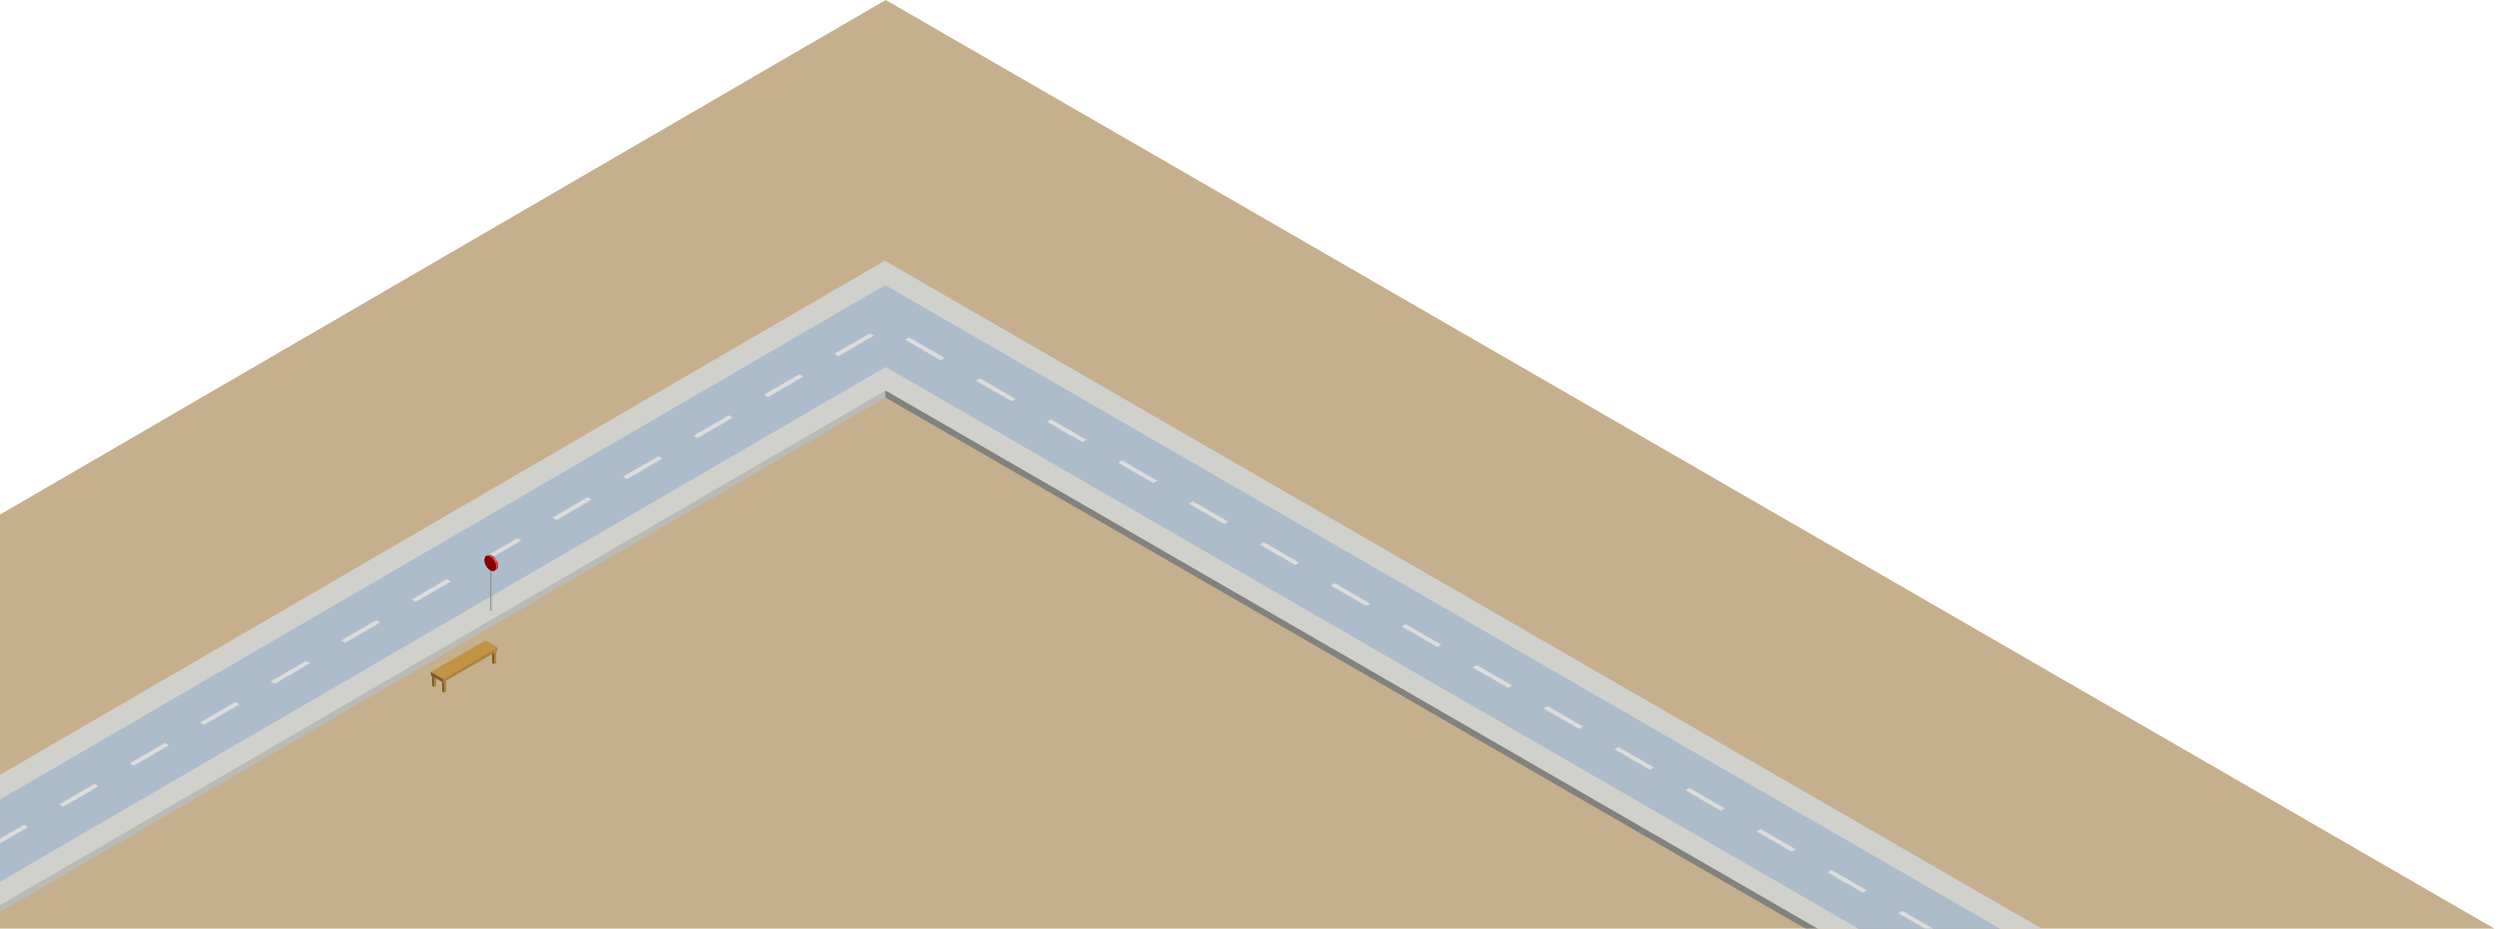
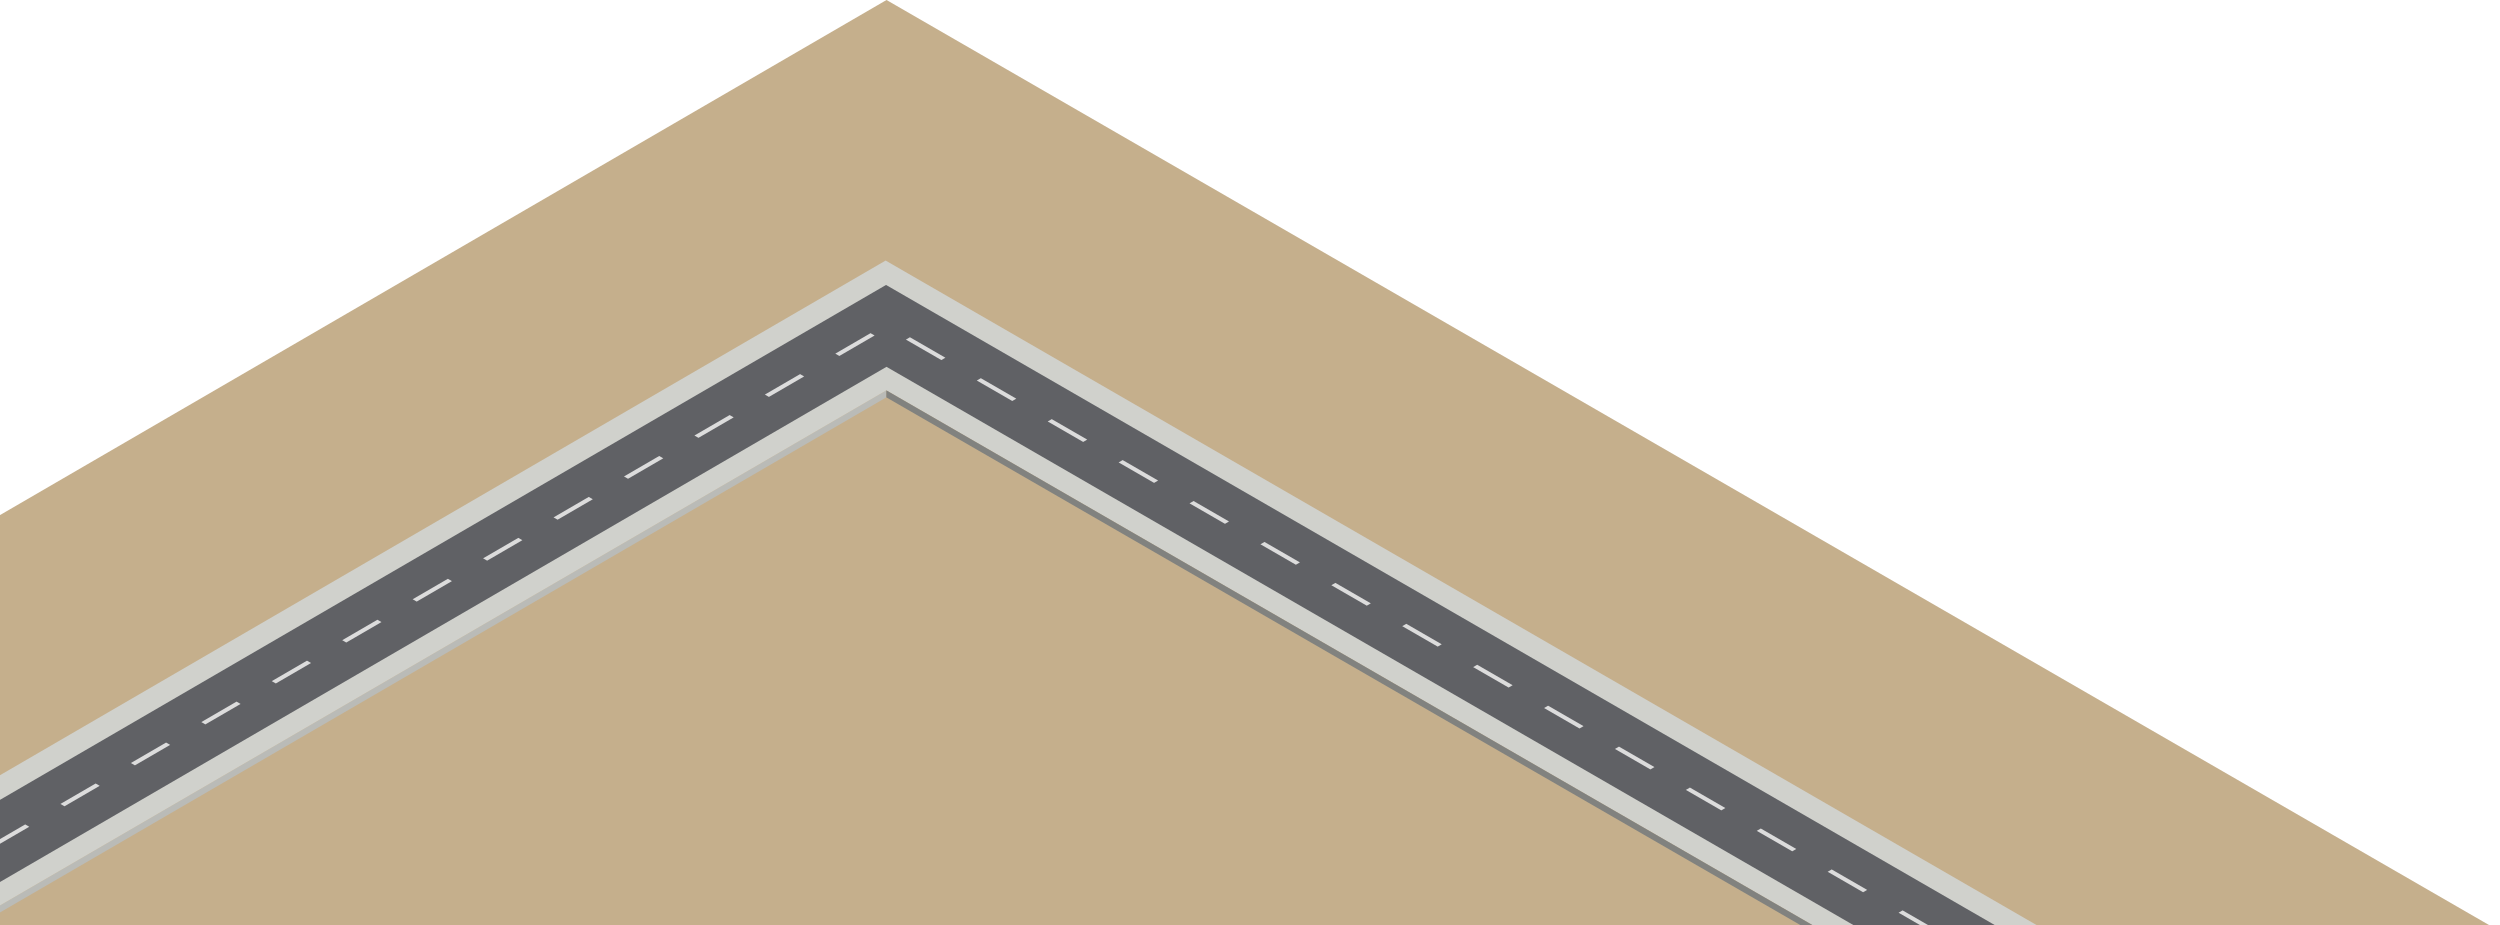
- <svg xmlns="http://www.w3.org/2000/svg" viewBox="0 0 3500 1300">
+ <svg xmlns="http://www.w3.org/2000/svg" viewBox="0 0 2000 740">
  <defs>
    <clipPath id="a">
-       <rect width="3500" height="1300" style="fill:none" />
-     </clipPath>
-     <clipPath id="b">
-       <path d="M689.93,797.48l-.16,57.06a1,1,0,0,1-.59.81,3.08,3.08,0,0,1-2.82,0,1,1,0,0,1-.59-.82l.16-57.06a1,1,0,0,0,.59.82,3.08,3.08,0,0,0,2.82,0A1,1,0,0,0,689.93,797.48Z" style="fill:none" />
-     </clipPath>
-     <clipPath id="c">
-       <path d="M680.41,778.45l2.82-1.64c1.55-.9,3.7-.78,6.06.59L686.47,779C684.11,777.67,682,777.55,680.41,778.45Z" style="fill:none" />
-     </clipPath>
-     <clipPath id="d">
-       <path d="M695.28,797.56l-2.82,1.64c1.53-.89,2.48-2.78,2.49-5.47,0-5.4-3.78-12-8.48-14.69l2.82-1.64c4.7,2.71,8.49,9.29,8.48,14.69C697.76,794.78,696.81,796.67,695.28,797.56Z" style="fill:none" />
+       <rect width="2000" height="740" style="fill:none" />
    </clipPath>
  </defs>
  <g style="clip-path:url(#a)">
-     <polygon points="4217.85 1718.93 2205.75 2888 -772.15 1169.07 1239.96 0 4217.85 1718.93" style="fill:#c5af8c" />
-     <polygon points="3157.53 1506.62 3058.86 1563.96 1239.94 513.81 -62.51 1270.72 -161.83 1213.37 1239.3 399.13 3157.53 1506.62" style="fill:#606165" />
+     <polygon points="2410 981.76 1260.8 1649.46 -440 667.7 709.2 0 2410 981.76" style="fill:#c5af8c" />
    <g style="isolation:isolate">
-       <polygon points="1239.75 546.8 1239.72 556.59 -33.84 1296.7 -33.82 1286.92 1239.75 546.8" style="fill:#babbb7" />
-       <polygon points="3186.03 1489.23 3029.57 1580.16 1239.75 546.8 -33.82 1286.92 -191.31 1195.99 1238.71 364.95 3186.03 1489.23" style="fill:#d0d1cc" />
-       <polygon points="3029.57 1580.16 3029.55 1589.94 1239.72 556.59 1239.75 546.8 3029.57 1580.16" style="fill:#81827f" />
+       <polygon points="709.08 312.3 709.06 317.89 -18.32 740.6 -18.31 735.01 709.08 312.3" style="fill:#babbb7" />
+       <polygon points="1820.68 850.57 1731.32 902.5 709.08 312.3 -18.31 735.01 -108.26 683.08 708.49 208.44 1820.68 850.57" style="fill:#d0d1cc" />
+       <polygon points="1731.32 902.5 1731.31 908.08 709.06 317.89 709.08 312.3 1731.32 902.5" style="fill:#81827f" />
    </g>
-     <polygon points="3157.53 1506.62 3058.86 1563.96 1239.94 513.81 -62.51 1270.72 -161.83 1213.37 1239.3 399.13 3157.53 1506.62" style="fill:#adbcca" />
-     <polygon points="2657.57 1278.44 2663.22 1275.16 2712.88 1303.83 2707.23 1307.11 2657.57 1278.44" style="fill:#dcdcdc" />
-     <polygon points="2558.25 1221.1 2563.9 1217.82 2613.56 1246.49 2607.91 1249.77 2558.25 1221.1" style="fill:#dcdcdc" />
-     <polygon points="2458.95 1163.77 2464.6 1160.49 2514.26 1189.16 2508.61 1192.44 2458.95 1163.77" style="fill:#dcdcdc" />
-     <polygon points="2359.63 1106.43 2365.28 1103.14 2414.94 1131.82 2409.29 1135.1 2359.63 1106.43" style="fill:#dcdcdc" />
-     <polygon points="2260.3 1049.08 2265.95 1045.8 2315.61 1074.47 2309.96 1077.75 2260.3 1049.08" style="fill:#dcdcdc" />
-     <polygon points="2160.99 991.74 2166.64 988.46 2216.29 1017.13 2210.64 1020.41 2160.99 991.74" style="fill:#dcdcdc" />
-     <polygon points="2061.68 934.41 2067.33 931.12 2116.99 959.79 2111.34 963.08 2061.68 934.41" style="fill:#dcdcdc" />
-     <polygon points="1962.36 877.07 1968.01 873.78 2017.67 902.45 2012.02 905.74 1962.36 877.07" style="fill:#dcdcdc" />
-     <polygon points="1863.03 819.72 1868.68 816.43 1918.35 845.11 1912.7 848.39 1863.03 819.72" style="fill:#dcdcdc" />
-     <polygon points="1763.72 762.38 1769.37 759.1 1819.03 787.76 1813.38 791.05 1763.72 762.38" style="fill:#dcdcdc" />
-     <polygon points="1664.41 705.04 1670.06 701.76 1719.71 730.42 1714.06 733.71 1664.41 705.04" style="fill:#dcdcdc" />
-     <polygon points="1565.1 647.7 1570.74 644.42 1620.4 673.09 1614.75 676.37 1565.1 647.7" style="fill:#dcdcdc" />
-     <polygon points="1465.77 590.36 1471.42 587.07 1521.09 615.75 1515.44 619.03 1465.77 590.36" style="fill:#dcdcdc" />
-     <polygon points="1366.45 533.01 1372.1 529.73 1421.76 558.4 1416.11 561.68 1366.45 533.01" style="fill:#dcdcdc" />
-     <polygon points="1267.13 475.67 1272.78 472.39 1322.44 501.06 1316.79 504.35 1267.13 475.67" style="fill:#dcdcdc" />
-     <polygon points="1168.26 495.34 1217.61 466.66 1223.27 469.93 1173.92 498.61 1168.26 495.34" style="fill:#dcdcdc" />
-     <polygon points="1069.59 552.68 1118.92 524.01 1124.59 527.28 1075.25 555.95 1069.59 552.68" style="fill:#dcdcdc" />
-     <polygon points="970.92 610.02 1020.25 581.35 1025.92 584.62 976.58 613.29 970.92 610.02" style="fill:#dcdcdc" />
-     <polygon points="872.26 667.36 921.59 638.69 927.26 641.96 877.92 670.63 872.26 667.36" style="fill:#dcdcdc" />
-     <polygon points="773.59 724.7 822.92 696.03 828.59 699.3 779.25 727.97 773.59 724.7" style="fill:#dcdcdc" />
-     <polygon points="674.9 782.05 724.24 753.38 729.9 756.65 680.57 785.32 674.9 782.05" style="fill:#dcdcdc" />
-     <polygon points="576.23 839.39 625.57 810.72 631.23 813.99 581.9 842.66 576.23 839.39" style="fill:#dcdcdc" />
-     <polygon points="477.57 896.73 526.9 868.06 532.56 871.33 483.24 900 477.57 896.73" style="fill:#dcdcdc" />
-     <polygon points="378.9 954.07 428.24 925.4 433.9 928.67 384.56 957.34 378.9 954.07" style="fill:#dcdcdc" />
-     <polygon points="280.22 1011.41 329.56 982.74 335.23 986.01 285.88 1014.68 280.22 1011.41" style="fill:#dcdcdc" />
-     <polygon points="181.55 1068.76 230.88 1040.09 236.55 1043.36 187.21 1072.03 181.55 1068.76" style="fill:#dcdcdc" />
-     <polygon points="82.88 1126.1 132.21 1097.43 137.88 1100.7 88.54 1129.37 82.88 1126.1" style="fill:#dcdcdc" />
-     <polygon points="-15.79 1183.43 33.55 1154.76 39.22 1158.03 -10.12 1186.7 -15.79 1183.43" style="fill:#dcdcdc" />
-     <g style="isolation:isolate">
-       <g style="isolation:isolate">
-         <g style="clip-path:url(#b)">
-           <g style="isolation:isolate">
-             <path d="M689.93,797.48l-.16,57.06v0l.16-57.06v0" style="fill:#949494" />
-             <path d="M689.93,797.5l-.16,57.06s0,.07,0,.11l.16-57.06a.45.45,0,0,0,0-.11" style="fill:#999" />
-             <path d="M689.92,797.61l-.16,57.06,0,.11.16-57.06,0-.11" style="fill:#9e9e9e" />
-             <path d="M689.89,797.72l-.16,57.06-.06.11.16-57.06a.6.6,0,0,0,.06-.11" style="fill:#a3a3a3" />
-             <path d="M689.83,797.83l-.16,57.06-.08.12.16-57.06.08-.12" style="fill:#a8a8a8" />
-             <path d="M689.75,798,689.59,855a1.49,1.49,0,0,1-.12.14l.16-57.07a.49.49,0,0,0,.12-.13" style="fill:#adadad" />
-             <path d="M689.63,798.08l-.16,57.07a2.93,2.93,0,0,1-.26.19l.16-57.06a1.37,1.37,0,0,0,.26-.2" style="fill:#b3b3b3" />
-             <path d="M689.37,798.28l-.16,57.06h0a2,2,0,0,1-.44.2l.16-57.06a2.55,2.55,0,0,0,.44-.2h0" style="fill:#b8b8b8" />
-             <path d="M688.9,798.49l-.16,57.06a2.34,2.34,0,0,1-.38.09l.17-57.06c.13,0,.25-.06.37-.09" style="fill:#b3b3b3" />
-             <path d="M688.53,798.58l-.17,57.06-.25,0,.16-57.07a2.3,2.3,0,0,0,.26,0" style="fill:#adadad" />
-             <path d="M688.27,798.61l-.16,57.07h-.22l.16-57.06.22,0" style="fill:#a8a8a8" />
-             <path d="M688.05,798.63l-.16,57.06h-.21l.17-57.06h.2" style="fill:#a3a3a3" />
-             <path d="M687.85,798.63l-.17,57.06h-.19l.16-57.06h.2" style="fill:#9e9e9e" />
-             <path d="M687.65,798.62l-.16,57.06-.19,0,.16-57.06.19,0" style="fill:#999" />
-             <path d="M687.46,798.6l-.16,57.06-.2,0,.16-57.07.2,0" style="fill:#949494" />
-             <path d="M687.26,798.56l-.16,57.07-.21-.06.16-57.06.21,0" style="fill:#8f8f8f" />
-             <path d="M687.05,798.51l-.16,57.06-.24-.08.16-57.06.24.08" style="fill:#8a8a8a" />
-             <path d="M686.81,798.43l-.16,57.06a1.55,1.55,0,0,1-.29-.14,1,1,0,0,1-.59-.82l.16-57.06a1,1,0,0,0,.59.82l.29.14" style="fill:#858585" />
-           </g>
-         </g>
-       </g>
-       <path d="M689.34,796.65c.79.46.79,1.18,0,1.64a3.08,3.08,0,0,1-2.82,0,.87.87,0,0,1,0-1.64A3.17,3.17,0,0,1,689.34,796.65Z" style="fill:#dcdcdc" />
-     </g>
-     <g style="isolation:isolate">
-       <g style="isolation:isolate">
-         <g style="clip-path:url(#c)">
-           <g style="isolation:isolate">
-             <path d="M680.41,778.45l2.82-1.64a3.6,3.6,0,0,1,.69-.32l-2.82,1.64a3.6,3.6,0,0,0-.69.32" style="fill:#850000" />
-             <path d="M681.1,778.13l2.82-1.64a4.11,4.11,0,0,1,.6-.17L681.7,778a4.11,4.11,0,0,0-.6.17" style="fill:#8a0000" />
-             <path d="M681.7,778l2.82-1.64.49-.07-2.82,1.64-.49.07" style="fill:#8f0000" />
-             <path d="M682.19,777.89l2.82-1.64.44,0-2.82,1.64-.44,0" style="fill:#940000" />
-             <path d="M682.63,777.87l2.82-1.64h.4L683,777.88h-.4" style="fill:#900" />
-             <path d="M683,777.88l2.82-1.64.38,0-2.82,1.64-.38,0" style="fill:#9e0000" />
-             <path d="M683.41,777.92l2.82-1.64.37.06L683.79,778l-.38-.06" style="fill:#a30000" />
-             <path d="M683.79,778l2.81-1.64.35.08-2.82,1.64-.34-.08" style="fill:#a80000" />
-             <path d="M684.13,778.06l2.82-1.64.35.1-2.81,1.64-.36-.1" style="fill:#ad0000" />
-             <path d="M684.49,778.16l2.81-1.64.35.11-2.82,1.64-.34-.11" style="fill:#b30000" />
-             <path d="M684.83,778.27l2.82-1.64.34.13-2.82,1.64-.34-.13" style="fill:#b80000" />
-             <path d="M685.17,778.4l2.82-1.64.34.14-2.82,1.64-.34-.14" style="fill:#bd0000" />
-             <path d="M685.51,778.54l2.82-1.64.34.17-2.82,1.63-.34-.16" style="fill:#c20000" />
-             <path d="M685.85,778.7l2.82-1.63a2.91,2.91,0,0,1,.35.18l-2.82,1.63-.35-.18" style="fill:#c70000" />
-             <path d="M686.2,778.88l2.82-1.63.27.15L686.47,779l-.27-.16" style="fill:#c00" />
-           </g>
-         </g>
-       </g>
-       <g style="isolation:isolate">
-         <g style="clip-path:url(#d)">
-           <g style="isolation:isolate">
-             <path d="M686.47,779l2.82-1.64.08.05-2.81,1.63-.09,0" style="fill:#c00" />
-             <path d="M686.56,779.08l2.81-1.63.36.22-2.82,1.63-.35-.22" style="fill:#d10000" />
-             <path d="M686.91,779.3l2.82-1.63.36.23-2.81,1.64-.37-.24" style="fill:#d60000" />
-             <path d="M687.28,779.54l2.81-1.64.37.27-2.82,1.64-.36-.27" style="fill:#db0000" />
-             <path d="M687.64,779.81l2.82-1.64.38.28L688,780.09l-.38-.28" style="fill:#e00000" />
-             <path d="M688,780.09l2.82-1.64.37.31-2.82,1.64-.37-.31" style="fill:#e60000" />
-             <path d="M688.39,780.4l2.82-1.64.38.33-2.82,1.64-.38-.33" style="fill:#eb0000" />
-             <path d="M688.77,780.73l2.82-1.64c.13.11.25.23.37.35l-2.81,1.63-.38-.34" style="fill:#f00000" />
-             <path d="M689.15,781.07l2.81-1.63c.13.11.24.23.36.35l-2.82,1.64-.35-.36" style="fill:#f50000" />
-             <path d="M689.5,781.43l2.82-1.64.35.36-2.82,1.64-.35-.36" style="fill:#fa0000" />
-             <path d="M689.85,781.79l2.82-1.64.33.37-2.82,1.64-.33-.37" style="fill:red" />
-             <path d="M690.18,782.16l2.82-1.64.33.38-2.82,1.64-.33-.38" style="fill:#ff1f1f" />
-             <path d="M690.51,782.54l2.82-1.64.33.41L690.84,783l-.33-.41" style="fill:#ff2b2b" />
-             <path d="M690.84,783l2.82-1.64.37.49-2.82,1.64c-.12-.17-.25-.33-.37-.49" style="fill:#ff3535" />
-             <path d="M691.21,783.44,694,781.8c.19.26.37.51.54.77l-2.82,1.64c-.17-.26-.35-.52-.54-.77" style="fill:#ff3d3d" />
-             <path d="M691.75,784.21l2.82-1.64c.22.33.43.67.63,1l-2.81,1.64c-.21-.34-.42-.68-.64-1" style="fill:#f44" />
-             <path d="M692.39,785.22l2.81-1.64c.15.25.29.49.42.75L692.8,786c-.13-.26-.27-.51-.41-.75" style="fill:#ff3d3d" />
-             <path d="M692.8,786l2.82-1.64.27.51-2.82,1.64c-.09-.18-.17-.35-.27-.51" style="fill:#ff3535" />
-             <path d="M693.07,786.48l2.82-1.64.21.45-2.81,1.63-.22-.44" style="fill:#ff2b2b" />
-             <path d="M693.29,786.92l2.81-1.63c.07.13.13.27.19.41l-2.82,1.64-.18-.42" style="fill:#ff1f1f" />
-             <path d="M693.47,787.34l2.82-1.64.18.41-2.82,1.63-.18-.4" style="fill:red" />
-             <path d="M693.65,787.74l2.82-1.63c0,.13.11.27.16.41l-2.82,1.64-.16-.42" style="fill:#fa0000" />
-             <path d="M693.81,788.16l2.82-1.64c.06.14.11.28.16.42L694,788.58c-.05-.14-.1-.28-.16-.42" style="fill:#f50000" />
-             <path d="M694,788.58l2.82-1.64.15.43L694.12,789l-.15-.43" style="fill:#f00000" />
-             <path d="M694.12,789l2.82-1.64c0,.15.1.3.14.44l-2.82,1.64c0-.15-.09-.29-.14-.44" style="fill:#eb0000" />
-             <path d="M694.26,789.45l2.82-1.64c0,.15.09.3.13.45l-2.81,1.64c0-.15-.09-.3-.14-.45" style="fill:#e60000" />
-             <path d="M694.4,789.9l2.81-1.64a3.45,3.45,0,0,1,.12.46l-2.82,1.63c0-.15-.07-.3-.11-.45" style="fill:#e00000" />
-             <path d="M694.51,790.35l2.82-1.63c0,.14.08.29.11.44l-2.82,1.64c0-.15-.07-.3-.11-.45" style="fill:#db0000" />
-             <path d="M694.62,790.8l2.82-1.64.09.45-2.82,1.64-.09-.45" style="fill:#d60000" />
-             <path d="M694.71,791.25l2.82-1.64c0,.14.05.28.07.43l-2.82,1.64c0-.15,0-.29-.07-.43" style="fill:#d10000" />
-             <path d="M694.78,791.68,697.6,790a3,3,0,0,1,.06.43l-2.82,1.63a3,3,0,0,0-.06-.42" style="fill:#c00" />
-             <path d="M694.84,792.1l2.82-1.63c0,.14,0,.28.05.41l-2.82,1.64c0-.14,0-.28,0-.42" style="fill:#c70000" />
-             <path d="M694.89,792.52l2.82-1.64,0,.42-2.82,1.64c0-.14,0-.28,0-.42" style="fill:#c20000" />
-             <path d="M694.92,792.94l2.82-1.64c0,.14,0,.27,0,.41l-2.82,1.64c0-.14,0-.28,0-.41" style="fill:#bd0000" />
-             <path d="M694.94,793.35l2.82-1.64c0,.13,0,.26,0,.38v0L695,793.76v0c0-.12,0-.25,0-.38" style="fill:#b80000" />
-             <path d="M695,793.76l2.82-1.64c0,.14,0,.28,0,.41l-2.82,1.64c0-.14,0-.27,0-.41" style="fill:#b30000" />
-             <path d="M694.94,794.17l2.82-1.64,0,.4-2.82,1.64,0-.4" style="fill:#ad0000" />
-             <path d="M694.91,794.57l2.82-1.64c0,.14,0,.28,0,.41L694.87,795c0-.13,0-.27,0-.41" style="fill:#a80000" />
-             <path d="M694.87,795l2.82-1.64-.06.41-2.82,1.64.06-.41" style="fill:#a30000" />
-             <path d="M694.81,795.39l2.82-1.64c0,.14,0,.28-.08.42l-2.82,1.64c0-.14.06-.28.08-.42" style="fill:#9e0000" />
-             <path d="M694.73,795.81l2.82-1.64-.12.43-2.82,1.64.12-.43" style="fill:#900" />
-             <path d="M694.61,796.24l2.82-1.64a3,3,0,0,1-.15.45l-2.82,1.64a3,3,0,0,0,.15-.45" style="fill:#940000" />
-             <path d="M694.46,796.69l2.82-1.64c-.06.17-.13.33-.2.49l-2.82,1.64c.07-.16.14-.32.2-.49" style="fill:#8f0000" />
-             <path d="M694.26,797.18l2.82-1.64c-.1.2-.21.4-.32.58l-2.82,1.64c.11-.18.22-.38.32-.58" style="fill:#8a0000" />
-             <path d="M693.94,797.76l2.82-1.64a4.42,4.42,0,0,1-1.48,1.44l-2.82,1.64a4.33,4.33,0,0,0,1.48-1.44" style="fill:#850000" />
-           </g>
-         </g>
-       </g>
-       <path d="M686.47,779c4.7,2.71,8.49,9.29,8.48,14.69s-3.83,7.59-8.53,4.88-8.51-9.3-8.49-14.7S681.77,776.32,686.47,779Z" style="fill:#890000" />
-     </g>
-     <g style="isolation:isolate">
-       <polygon points="624.7 951.85 621.88 953.49 619.05 951.85 621.86 950.21 624.7 951.85" style="fill:#c39344" />
-       <polygon points="624.7 951.85 624.65 968.15 621.83 969.79 621.88 953.49 624.7 951.85" style="fill:#ae833d" />
-       <polygon points="621.88 953.49 621.83 969.79 619 968.15 619.05 951.85 621.88 953.49" style="fill:#795b2a" />
-     </g>
-     <g style="isolation:isolate">
-       <polygon points="694.7 911.85 691.88 913.49 689.05 911.85 691.87 910.22 694.7 911.85" style="fill:#c39344" />
-       <polygon points="694.7 911.85 694.65 928.16 691.84 929.79 691.88 913.49 694.7 911.85" style="fill:#ae833d" />
-       <polygon points="691.88 913.49 691.84 929.79 689 928.16 689.05 911.85 691.88 913.49" style="fill:#795b2a" />
-     </g>
-     <g style="isolation:isolate">
-       <polygon points="610.71 943.84 607.88 945.49 605.04 943.85 607.88 942.21 610.71 943.84" style="fill:#c39344" />
-       <polygon points="610.71 943.84 610.66 960.15 607.83 961.79 607.88 945.49 610.71 943.84" style="fill:#ae833d" />
-       <polygon points="607.88 945.49 607.83 961.79 605 960.15 605.04 943.85 607.88 945.49" style="fill:#795b2a" />
-     </g>
-     <g style="isolation:isolate">
-       <polygon points="696.43 906.35 620.31 950.59 603.29 940.76 679.41 896.52 696.43 906.35" style="fill:#c39344" />
-       <polygon points="696.43 906.35 696.42 911.24 620.3 955.48 620.31 950.59 696.43 906.35" style="fill:#ae833d" />
-       <polygon points="620.31 950.59 620.3 955.48 603.28 945.65 603.29 940.76 620.31 950.59" style="fill:#795b2a" />
-     </g>
-     <path d="M641.84,1025c0,.22,0,.45,0,.67" style="fill:#8c9b57" />
+     <polygon points="1804.4 860.49 1748.05 893.25 709.19 293.46 -34.7 725.76 -91.42 693.01 708.82 227.96 1804.4 860.49" style="fill:#606165" />
+     <polygon points="1518.86 730.17 1522.08 728.3 1550.44 744.67 1547.22 746.55 1518.86 730.17" style="fill:#dcdcdc" />
+     <polygon points="1462.13 697.42 1465.36 695.55 1493.72 711.92 1490.49 713.8 1462.13 697.42" style="fill:#dcdcdc" />
+     <polygon points="1405.41 664.68 1408.64 662.8 1437 679.18 1433.78 681.05 1405.41 664.68" style="fill:#dcdcdc" />
+     <polygon points="1348.69 631.93 1351.92 630.05 1380.28 646.43 1377.05 648.3 1348.69 631.93" style="fill:#dcdcdc" />
+     <polygon points="1291.96 599.17 1295.19 597.3 1323.55 613.67 1320.32 615.55 1291.96 599.17" style="fill:#dcdcdc" />
+     <polygon points="1235.24 566.42 1238.46 564.55 1266.83 580.92 1263.6 582.8 1235.24 566.42" style="fill:#dcdcdc" />
+     <polygon points="1178.52 533.68 1181.74 531.8 1210.11 548.18 1206.88 550.05 1178.52 533.68" style="fill:#dcdcdc" />
+     <polygon points="1121.79 500.93 1125.02 499.05 1153.38 515.43 1150.16 517.3 1121.79 500.93" style="fill:#dcdcdc" />
+     <polygon points="1065.06 468.18 1068.29 466.3 1096.66 482.68 1093.43 484.55 1065.06 468.18" style="fill:#dcdcdc" />
+     <polygon points="1008.34 435.43 1011.57 433.55 1039.93 449.93 1036.7 451.8 1008.34 435.43" style="fill:#dcdcdc" />
+     <polygon points="951.62 402.68 954.85 400.81 983.2 417.18 979.98 419.05 951.62 402.68" style="fill:#dcdcdc" />
+     <polygon points="894.9 369.93 898.13 368.06 926.49 384.43 923.26 386.31 894.9 369.93" style="fill:#dcdcdc" />
+     <polygon points="838.17 337.18 841.39 335.3 869.76 351.68 866.54 353.56 838.17 337.18" style="fill:#dcdcdc" />
+     <polygon points="781.44 304.43 784.67 302.55 813.03 318.93 809.81 320.8 781.44 304.43" style="fill:#dcdcdc" />
+     <polygon points="724.72 271.68 727.95 269.8 756.31 286.18 753.08 288.05 724.72 271.68" style="fill:#dcdcdc" />
+     <polygon points="668.25 282.91 696.43 266.53 699.67 268.4 671.48 284.78 668.25 282.91" style="fill:#dcdcdc" />
+     <polygon points="611.89 315.66 640.07 299.29 643.31 301.15 615.13 317.53 611.89 315.66" style="fill:#dcdcdc" />
+     <polygon points="555.54 348.41 583.72 332.04 586.95 333.9 558.77 350.28 555.54 348.41" style="fill:#dcdcdc" />
+     <polygon points="499.19 381.16 527.37 364.78 530.6 366.65 502.42 383.02 499.19 381.16" style="fill:#dcdcdc" />
+     <polygon points="442.83 413.91 471.01 397.53 474.25 399.4 446.07 415.77 442.83 413.91" style="fill:#dcdcdc" />
+     <polygon points="386.47 446.66 414.65 430.29 417.88 432.15 389.71 448.53 386.47 446.66" style="fill:#dcdcdc" />
+     <polygon points="330.12 479.41 358.29 463.04 361.53 464.9 333.35 481.28 330.12 479.41" style="fill:#dcdcdc" />
+     <polygon points="273.77 512.16 301.94 495.79 305.17 497.65 277 514.03 273.77 512.16" style="fill:#dcdcdc" />
+     <polygon points="217.41 544.91 245.59 528.53 248.82 530.4 220.65 546.78 217.41 544.91" style="fill:#dcdcdc" />
+     <polygon points="161.05 577.66 189.24 561.28 192.47 563.15 164.28 579.53 161.05 577.66" style="fill:#dcdcdc" />
+     <polygon points="104.69 610.41 132.87 594.04 136.11 595.9 107.93 612.28 104.69 610.41" style="fill:#dcdcdc" />
+     <polygon points="48.34 643.16 76.52 626.79 79.75 628.65 51.58 645.03 48.34 643.16" style="fill:#dcdcdc" />
+     <polygon points="-8.01 675.91 20.17 659.53 23.4 661.4 -4.77 677.78 -8.01 675.91" style="fill:#dcdcdc" />
  </g>
</svg>
